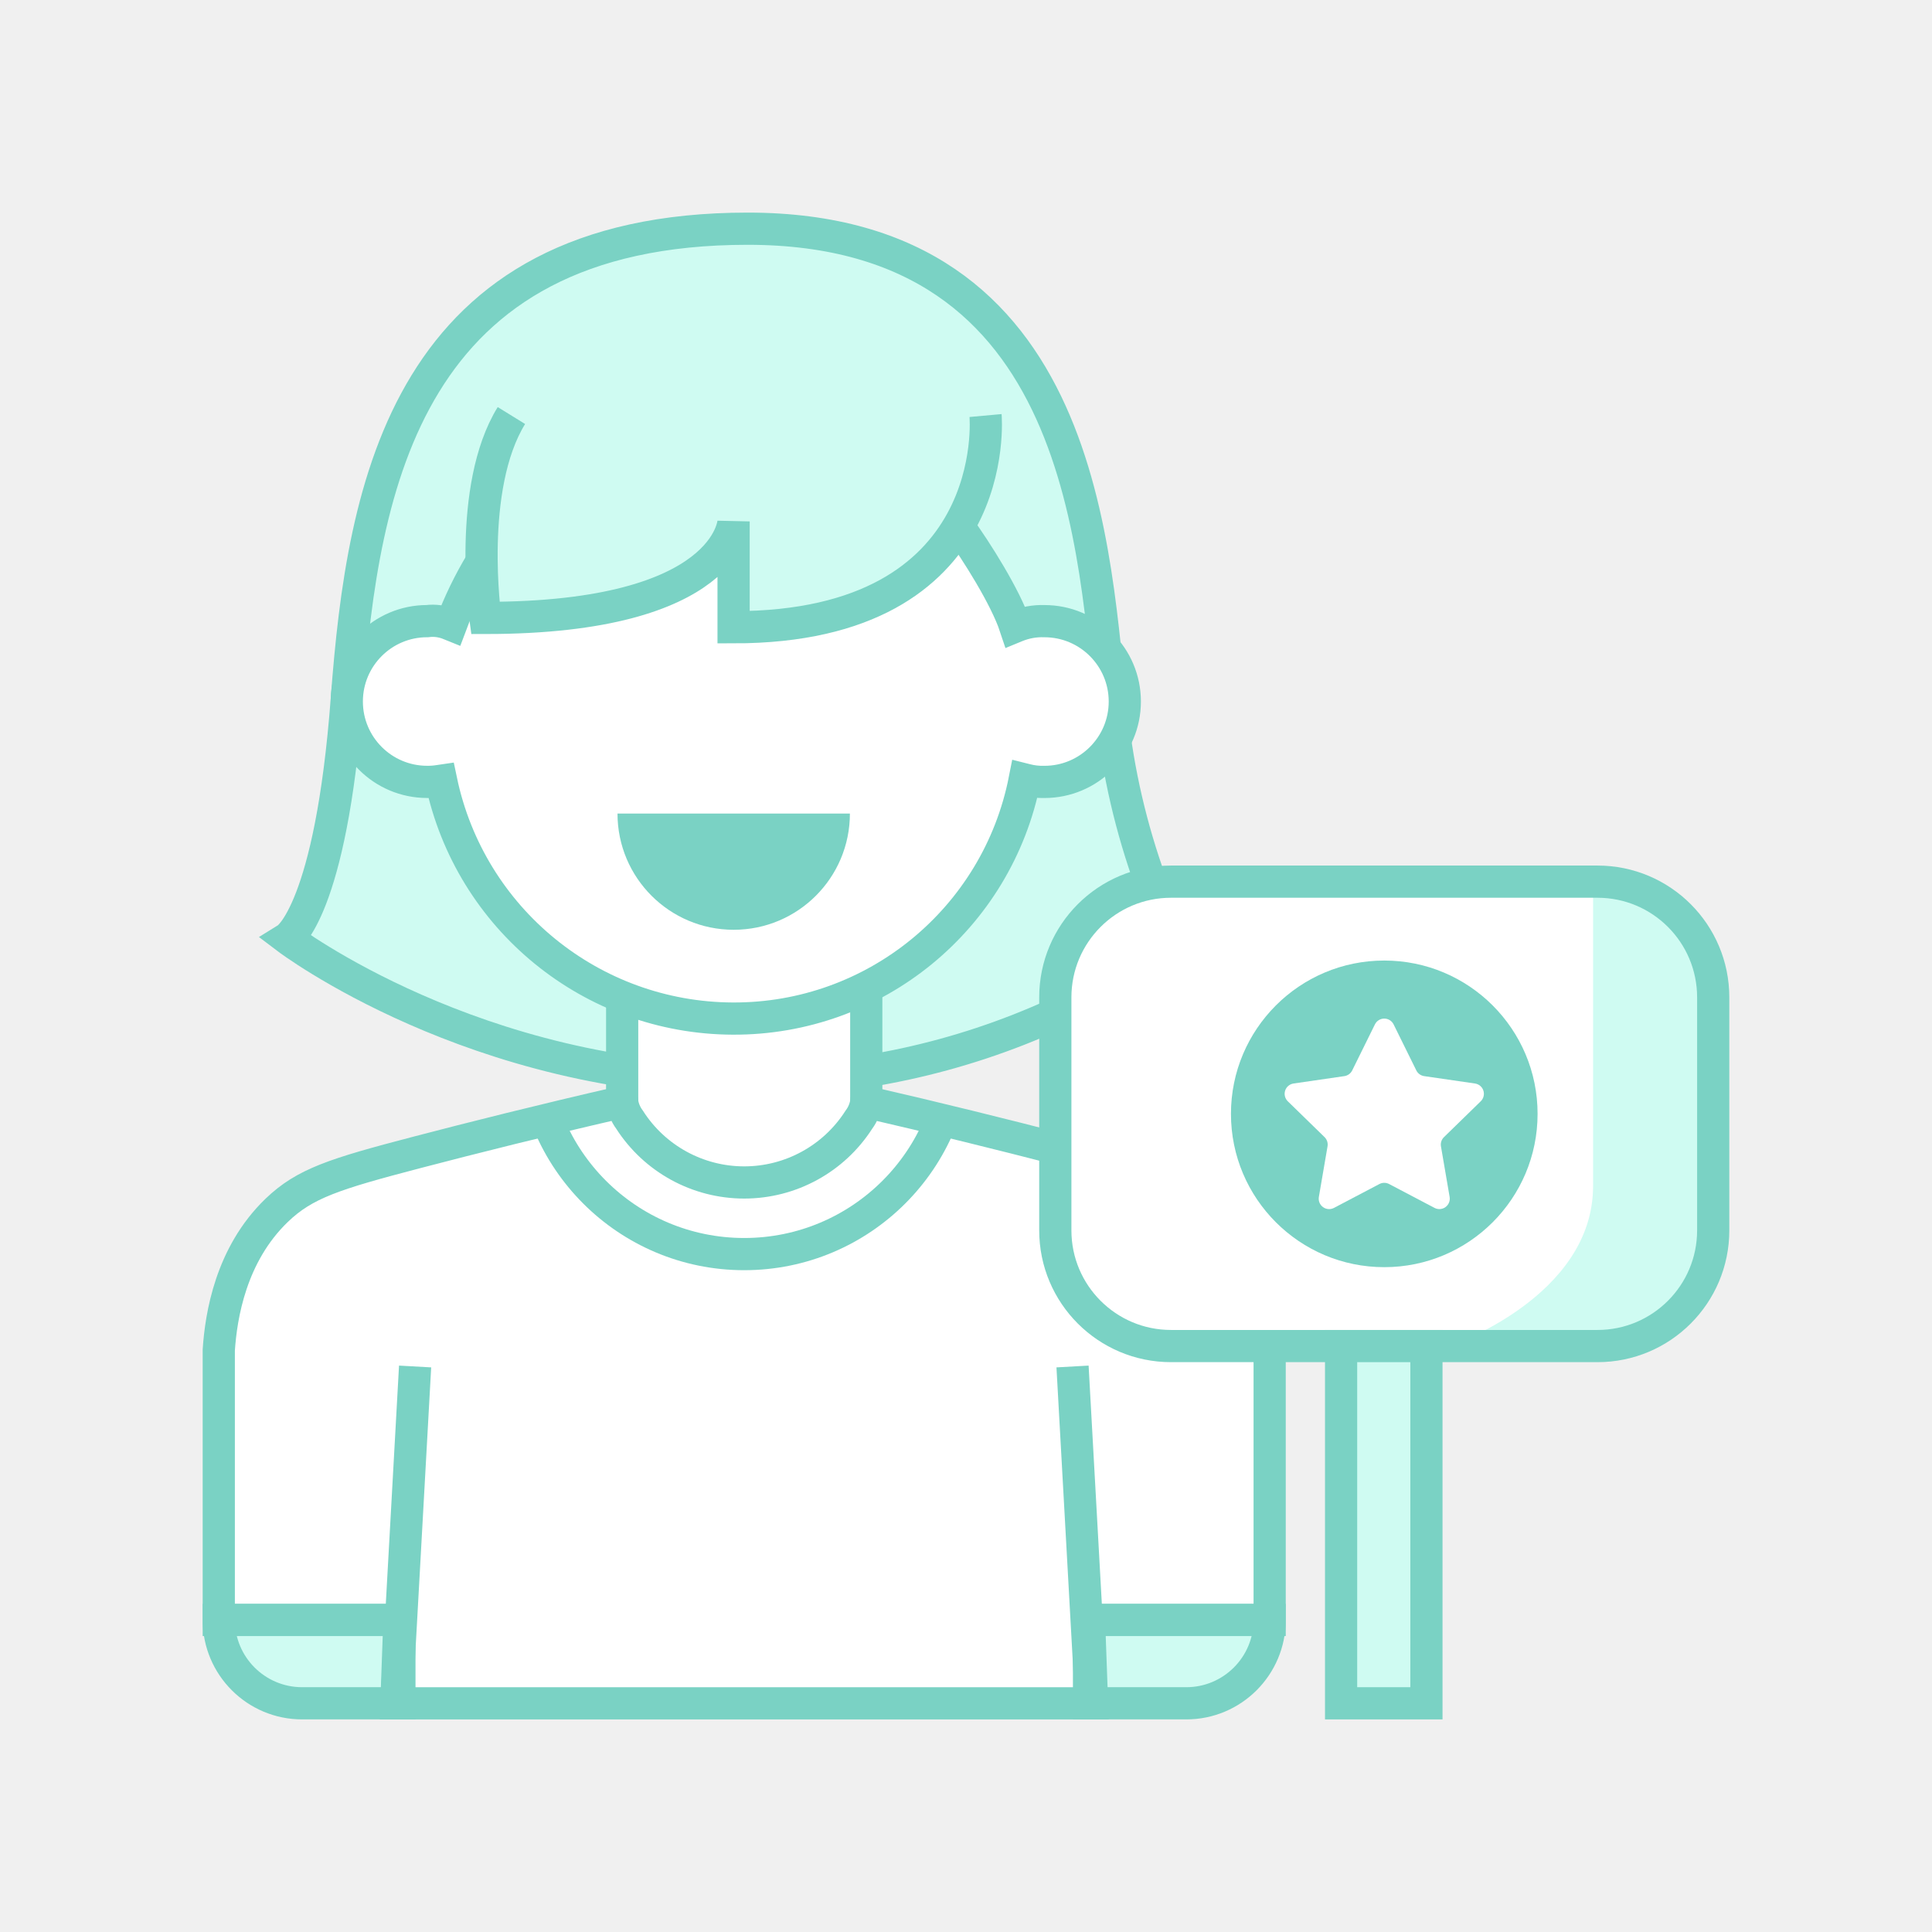
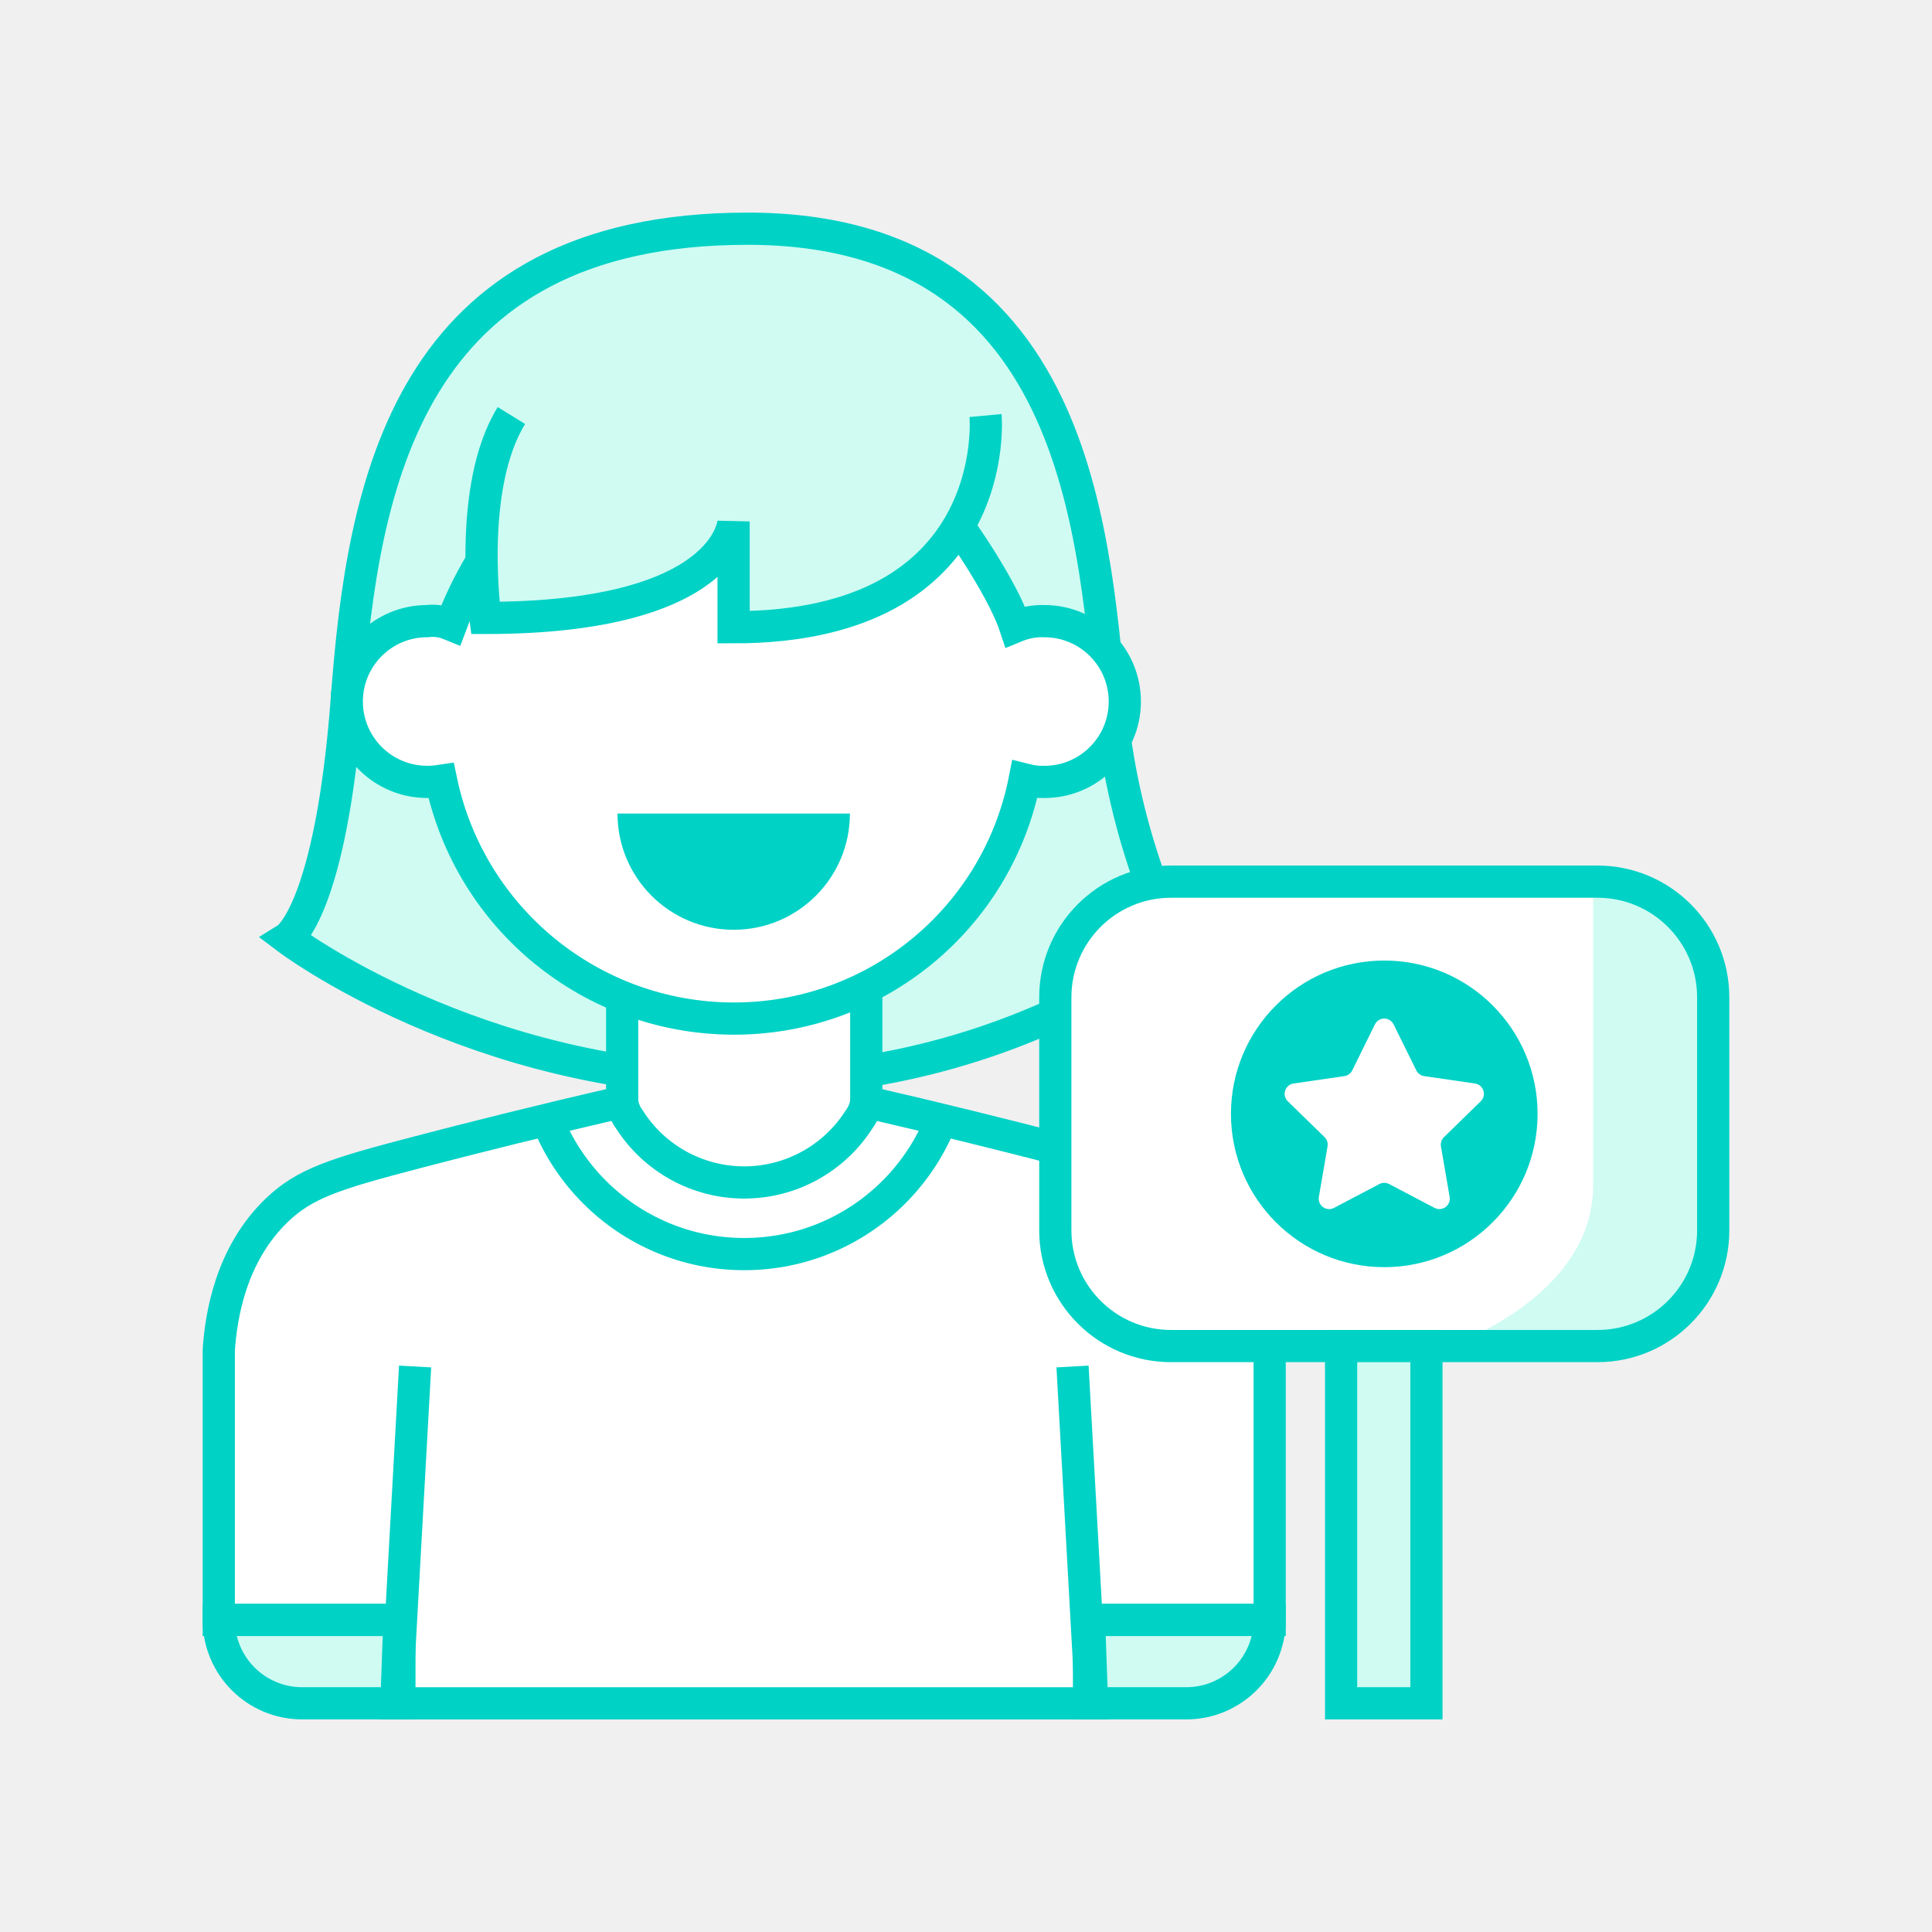
<svg xmlns="http://www.w3.org/2000/svg" viewBox="0 0 240 240">
  <defs>
    <style>
      .cls-1, .cls-6 {
        fill: #fff;
      }

      .cls-2, .cls-4 {
        fill: none;
      }

      .cls-2, .cls-6, .cls-7 {
-         stroke: #7ad2c4;
+         stroke: #00d2c6;
        stroke-miterlimit: 10;
        stroke-width: 4px;
      }

      .cls-3 {
        clip-path: url(#clip-path);
      }

      .cls-5, .cls-7 {
        fill: #cffbf2;
      }

      .cls-8 {
        clip-path: url(#clip-path-2);
      }

      .cls-9 {
-         fill: #7ad2c4;
+         fill: #00d2c6;
      }
    </style>
    <clipPath id="clip-path">
      <path class="cls-1" d="M131.285,142.678c-6.49-1.675-15.1-3.818-23.674-5.79a4.913,4.913,0,0,1-.921,2.207,16.906,16.906,0,0,1-28.482,0,4.913,4.913,0,0,1-.921-2.207c-9.885,2.273-18.5,4.433-25.579,6.287C41.555,145.833,37.847,147,34.362,150.36c-5.692,5.488-6.9,13.074-7.185,17.346v33.53H49.616l-.373,10.355h86.413l-.373-10.355h22.439v-33.53h0" />
    </clipPath>
    <clipPath id="clip-path-2">
      <path class="cls-2" d="M131.285,142.678c-6.49-1.675-15.1-3.818-23.674-5.79a4.913,4.913,0,0,1-.921,2.207,16.906,16.906,0,0,1-28.482,0,4.913,4.913,0,0,1-.921-2.207c-9.885,2.273-18.5,4.433-25.579,6.287C41.555,145.833,37.847,147,34.362,150.36c-5.692,5.488-6.9,13.074-7.185,17.346v33.53H49.616l-.373,10.355h86.413l-.373-10.355h22.439v-33.53h0" />
    </clipPath>
  </defs>
  <g id="Capa_2" data-name="Capa 2">
    <g id="Capa_1-2" data-name="Capa 1">
      <g>
        <polyline class="cls-1" points="77.287 147.688 77.287 124.253 107.611 124.253 107.611 147.688" />
        <g>
          <path class="cls-1" d="M131.285,142.678c-6.49-1.675-15.1-3.818-23.674-5.79a4.913,4.913,0,0,1-.921,2.207,16.906,16.906,0,0,1-28.482,0,4.913,4.913,0,0,1-.921-2.207c-9.885,2.273-18.5,4.433-25.579,6.287C41.555,145.833,37.847,147,34.362,150.36c-5.692,5.488-6.9,13.074-7.185,17.346v33.53H49.616l-.373,10.355h86.413l-.373-10.355h22.439v-33.53h0" />
          <g class="cls-3">
            <circle class="cls-1" cx="92.449" cy="129.492" r="26.296" />
          </g>
        </g>
        <rect class="cls-1" x="131.645" y="109.522" width="81.728" height="57.691" rx="14.375" ry="14.375" />
        <rect class="cls-4" width="240" height="240" />
        <path class="cls-5" d="M35.694,116.562s23.33,17.687,57.187,17.687a90.437,90.437,0,0,0,38.438-8.367c.914-8.09,4.387-12.535,4.387-12.535s3.526-3.305,7.435-3.228a84.388,84.388,0,0,1-5.024-21.393C135.842,69.1,135.273,28.41,92.881,28.41s-47.8,31.865-49.79,58.325S35.694,116.562,35.694,116.562Z" />
        <path class="cls-2" d="M142.992,109.736a88.94,88.94,0,0,1-4.873-21.009C135.842,69.1,135.273,28.41,92.881,28.41s-47.8,31.865-49.79,58.325-7.4,29.827-7.4,29.827,23.33,17.687,57.187,17.687a91.715,91.715,0,0,0,38.214-8.262" />
        <path class="cls-5" d="M180.066,167.213s17.833-6.046,17.833-19.879V109.522s14.923.605,14.923,14.375v31.471s-1,11.844-16.378,11.844Z" />
        <polyline class="cls-6" points="77.287 136.888 77.287 121.191 107.611 121.191 107.611 136.888" />
        <path class="cls-7" d="M27.177,201.235H49.616a0,0,0,0,1,0,0V211.59a0,0,0,0,1,0,0H37.532a10.355,10.355,0,0,1-10.355-10.355v0A0,0,0,0,1,27.177,201.235Z" />
        <path class="cls-7" d="M145.637,201.235h12.084a0,0,0,0,1,0,0V211.59a0,0,0,0,1,0,0H135.282a0,0,0,0,1,0,0v0A10.355,10.355,0,0,1,145.637,201.235Z" transform="translate(293.003 412.825) rotate(180)" />
        <path class="cls-6" d="M59.825,69.782a46.436,46.436,0,0,0-3.8,7.829l-.129-.052a5.431,5.431,0,0,0-2.831-.4,9.985,9.985,0,1,0,0,19.97,8.648,8.648,0,0,0,1.406-.1l.327-.048a37.167,37.167,0,0,0,36.234,29.55,36.787,36.787,0,0,0,36.265-29.7l.1.025a8.234,8.234,0,0,0,2.346.276,9.985,9.985,0,0,0,0-19.97,8.456,8.456,0,0,0-3.534.641l-.085.035c-1.207-3.646-4.85-9.415-7.059-12.451" />
        <path class="cls-4" d="M157.721,167.706c-.288-4.272-1.493-11.858-7.185-17.346-3.485-3.36-7.192-4.527-17.346-7.185-7.081-1.854-15.694-4.014-25.579-6.287a4.913,4.913,0,0,1-.921,2.207,16.906,16.906,0,0,1-28.482,0,4.913,4.913,0,0,1-.921-2.207c-9.885,2.273-18.5,4.433-25.579,6.287C41.555,145.833,37.847,147,34.362,150.36c-5.692,5.488-6.9,13.074-7.185,17.346v33.53H49.616l-.373,10.355h86.413l-.373-10.355h22.439Z" />
        <g>
          <g class="cls-8">
            <circle class="cls-2" cx="92.449" cy="129.492" r="26.296" />
          </g>
          <path class="cls-2" d="M131.285,142.678c-6.49-1.675-15.1-3.818-23.674-5.79a4.913,4.913,0,0,1-.921,2.207,16.906,16.906,0,0,1-28.482,0,4.913,4.913,0,0,1-.921-2.207c-9.885,2.273-18.5,4.433-25.579,6.287C41.555,145.833,37.847,147,34.362,150.36c-5.692,5.488-6.9,13.074-7.185,17.346v33.53H49.616l-.373,10.355h86.413l-.373-10.355h22.439v-33.53h0" />
        </g>
        <rect class="cls-2" x="131.094" y="109.522" width="81.728" height="57.691" rx="14.375" ry="14.375" />
        <circle class="cls-9" cx="171.959" cy="138.367" r="19.045" />
        <path class="cls-1" d="M171.356,147.083l-5.644,2.967a1.294,1.294,0,0,1-1.878-1.364l1.078-6.284a1.294,1.294,0,0,0-.372-1.146l-4.566-4.451a1.294,1.294,0,0,1,.717-2.208l6.31-.917a1.294,1.294,0,0,0,.975-.708l2.822-5.718a1.294,1.294,0,0,1,2.321,0l2.822,5.718a1.294,1.294,0,0,0,.975.708l6.31.917a1.294,1.294,0,0,1,.717,2.208l-4.566,4.451A1.294,1.294,0,0,0,179,142.4l1.078,6.284a1.294,1.294,0,0,1-1.878,1.364l-5.644-2.967A1.294,1.294,0,0,0,171.356,147.083Z" />
        <rect class="cls-5" x="166.596" y="167.213" width="10.601" height="44.377" />
        <rect class="cls-2" x="166.596" y="167.213" width="10.601" height="44.377" />
        <path class="cls-5" d="M122.429,51.585s2.39,26.3-31.3,26.3V64.737S90.6,76.727,60.289,76.727c0,0-2.287-16.183,3.24-25.142" />
        <path class="cls-2" d="M122.429,51.62s2.39,26.3-31.3,26.3V64.772S90.6,76.762,60.289,76.762c0,0-2.287-16.183,3.24-25.142" />
        <path class="cls-9" d="M91.143,115.5a14.435,14.435,0,0,0,14.435-14.435H76.708A14.435,14.435,0,0,0,91.143,115.5Z" />
        <line class="cls-2" x1="49.243" y1="211.59" x2="51.566" y2="169.75" />
        <line class="cls-2" x1="135.557" y1="211.59" x2="133.234" y2="169.75" />
      </g>
    </g>
  </g>
</svg>
